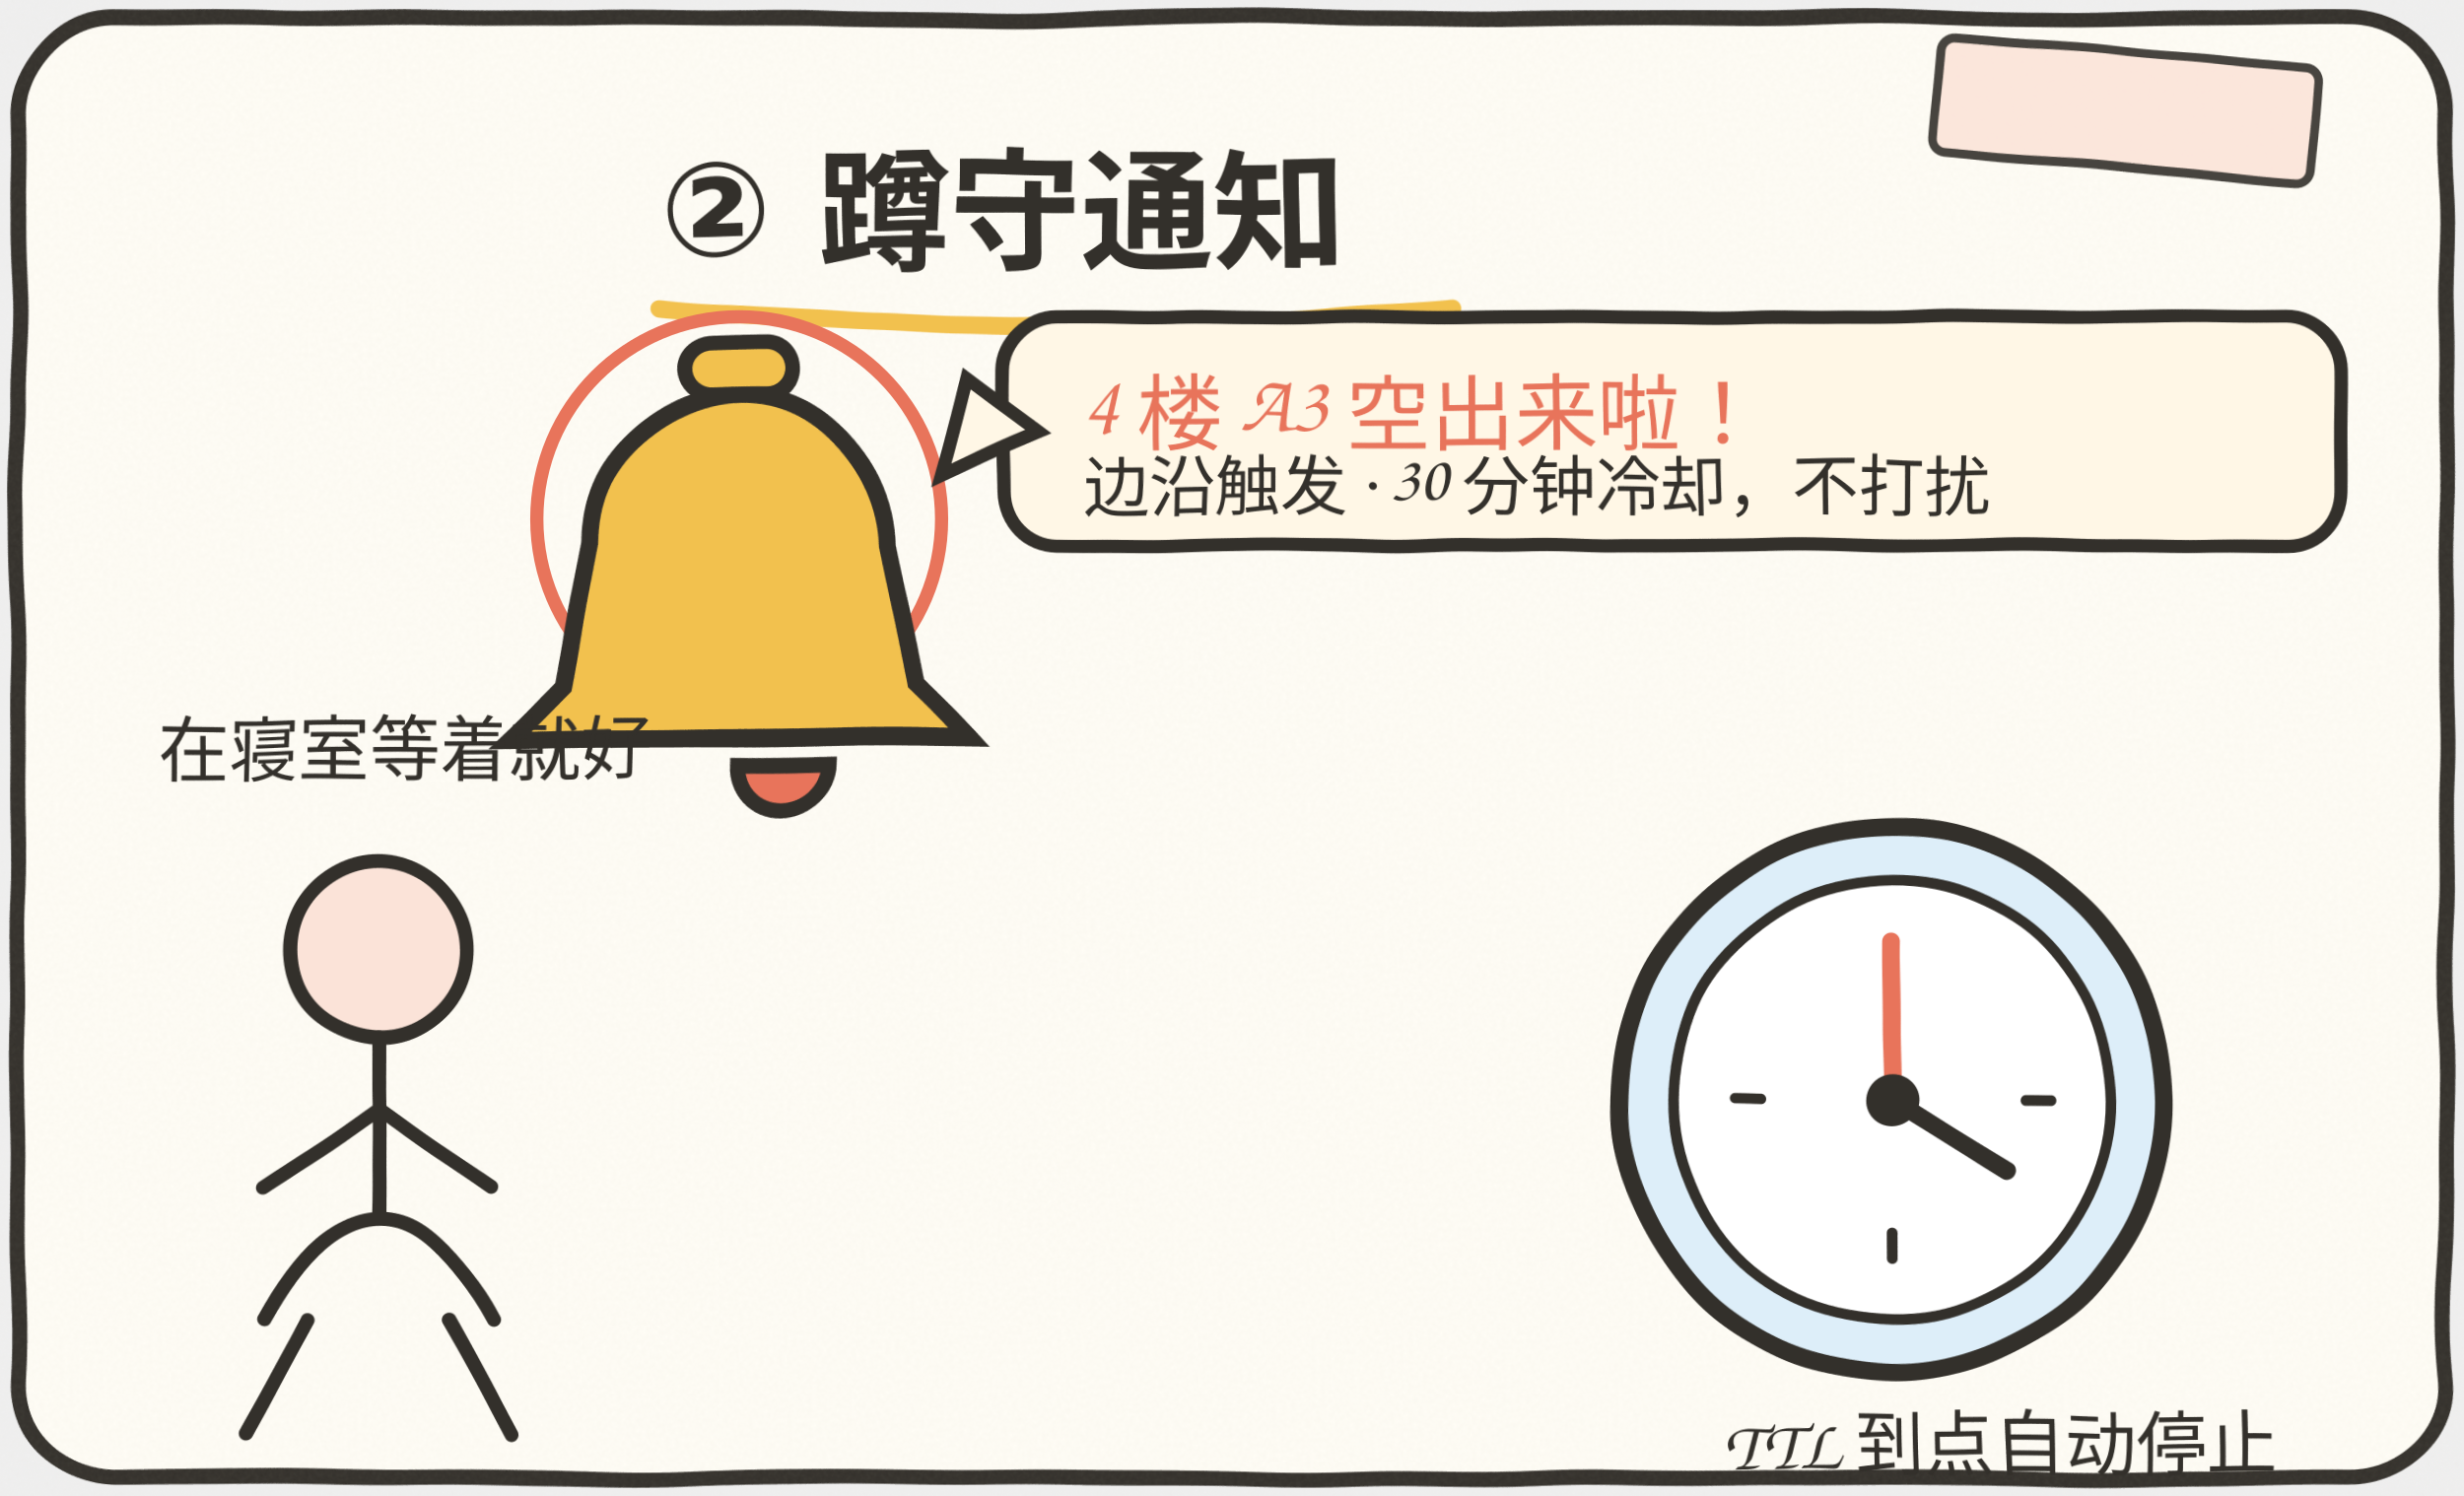
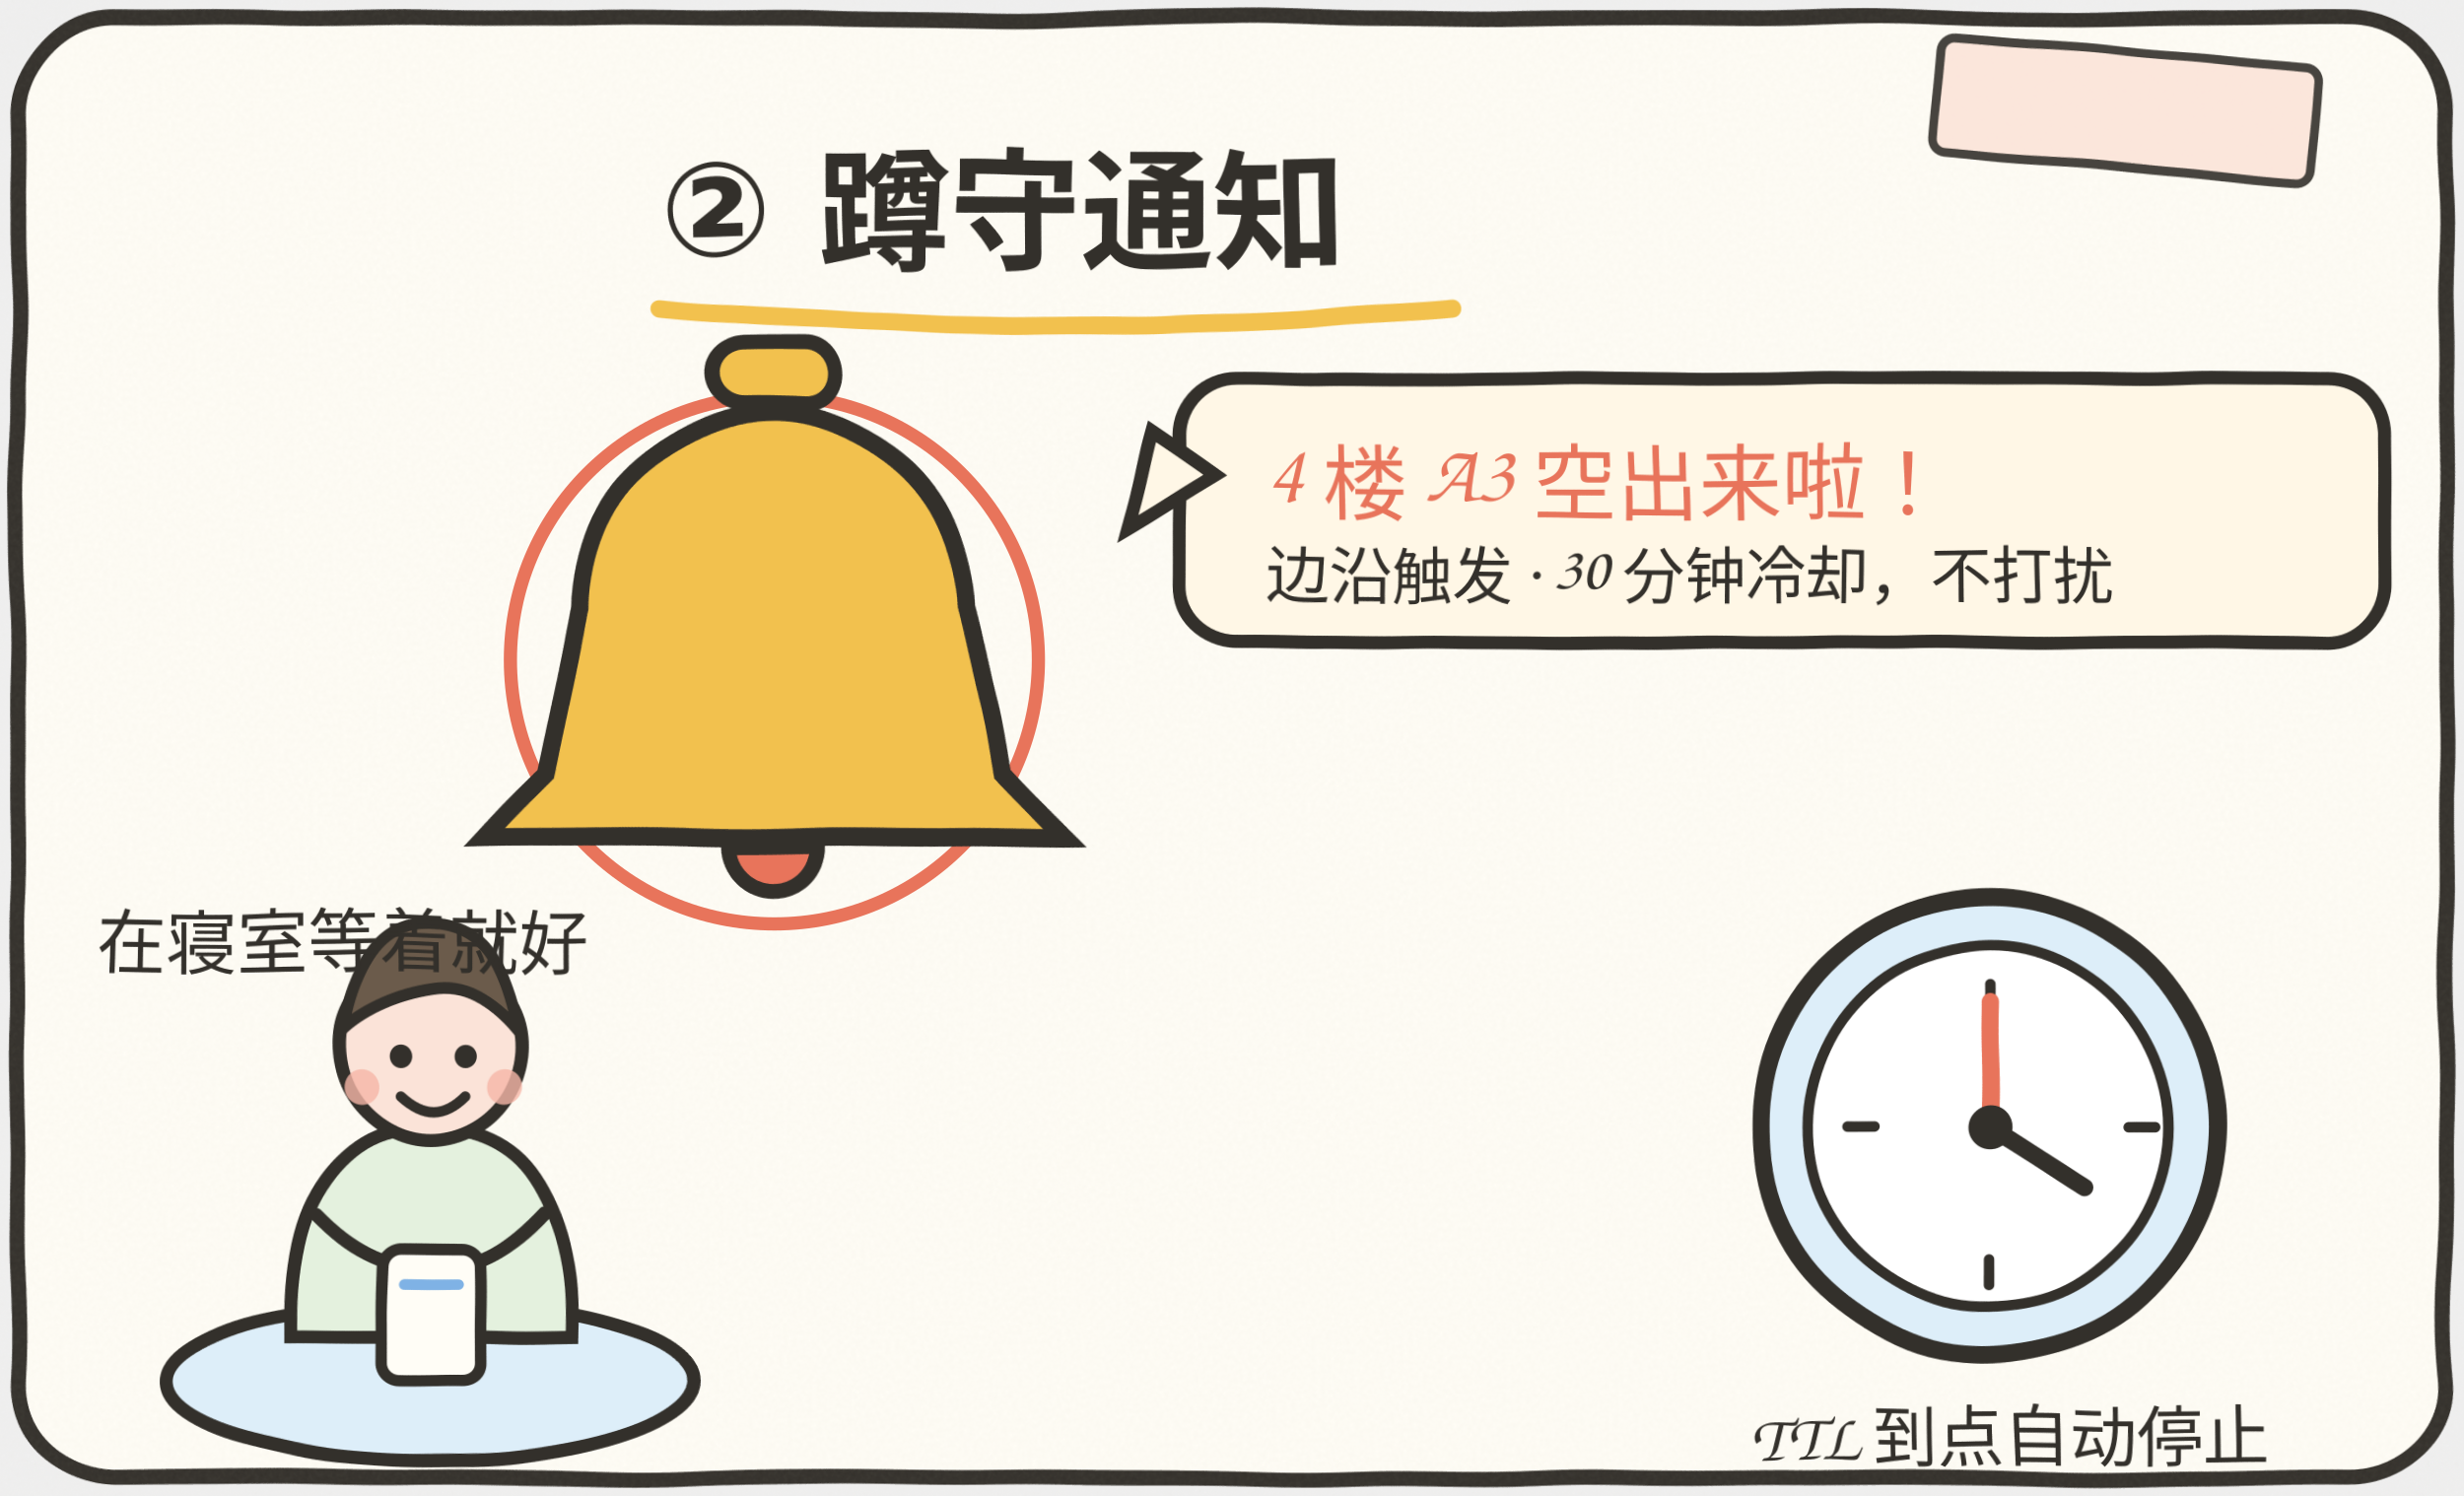
<svg xmlns="http://www.w3.org/2000/svg" viewBox="0 0 560 340" width="560" height="340" role="img" aria-label="蹲守通知">
  <defs>
    <filter id="fw-rough" x="-8%" y="-8%" width="116%" height="116%">
      <feTurbulence type="fractalNoise" baseFrequency="0.016 0.022" numOctaves="2" seed="31" result="n" />
      <feDisplacementMap in="SourceGraphic" in2="n" scale="3.2" xChannelSelector="R" yChannelSelector="G" />
    </filter>
    <filter id="fw-rough2" x="-8%" y="-8%" width="116%" height="116%">
      <feTurbulence type="fractalNoise" baseFrequency="0.03" numOctaves="2" seed="9" result="n" />
      <feDisplacementMap in="SourceGraphic" in2="n" scale="1.5" xChannelSelector="R" yChannelSelector="G" />
    </filter>
    <filter id="fw-paper">
      <feTurbulence type="fractalNoise" baseFrequency="0.9" numOctaves="2" seed="5" result="t" />
      <feColorMatrix in="t" type="matrix" values="0 0 0 0 0.55 0 0 0 0 0.5 0 0 0 0 0.4 0 0 0 0.07 0" />
    </filter>
    <style>
-       @keyframes fw-swing { 0%,100% { transform: rotate(-16deg); } 50% { transform: rotate(16deg); } }
-       .fw-bell { transform-origin: 168px 120px; animation: fw-swing 1.5s ease-in-out infinite; }
-       @keyframes fw-pop { 0% { transform: scale(1); } 8% { transform: scale(1.06); } 16%,100% { transform: scale(1); } }
-       .fw-notif { transform-origin: 380px 98px; animation: fw-pop 3.2s ease-in-out infinite; }
-       @keyframes fw-sound { 0% { opacity:.9; transform: scale(.6); } 100% { opacity:0; transform: scale(1.5); } }
-       .fw-sound { transform-origin: 168px 118px; animation: fw-sound 1.5s ease-out infinite; }
+       @keyframes fw-swing { 0%,100% { transform: rotate(-13deg); } 50% { transform: rotate(13deg); } }
+       .fw-bell { transform-origin: 176px 80px; animation: fw-swing 1.6s ease-in-out infinite; }
+       @keyframes fw-pop { 0% { transform: scale(1); } 8% { transform: scale(1.05); } 16%,100% { transform: scale(1); } }
+       .fw-notif { transform-origin: 405px 116px; animation: fw-pop 3.2s ease-in-out infinite; }
+       @keyframes fw-sound { 0% { opacity:.85; transform: scale(.6); } 100% { opacity:0; transform: scale(1.45); } }
+       .fw-sound { transform-origin: 176px 150px; animation: fw-sound 1.6s ease-out infinite; }
      @keyframes fw-hand { to { transform: rotate(360deg); } }
-       .fw-hand { transform-origin: 430px 250px; animation: fw-hand 8s linear infinite; }
+       .fw-hand { transform-origin: 452px 256px; animation: fw-hand 8s linear infinite; }
      .hw { font-family: 'Comic Sans MS','Segoe Print','Bradley Hand','KaiTi','STKaiti',cursive; }
    </style>
  </defs>
  <rect x="4" y="4" width="552" height="332" rx="22" fill="#FFFDF6" stroke="#33302B" stroke-width="3.4" filter="url(#fw-rough)" />
  <rect x="4" y="4" width="552" height="332" rx="22" fill="#fff" filter="url(#fw-paper)" />
  <rect x="440" y="12" width="86" height="26" rx="3" fill="#FBE3D8" stroke="#33302B" stroke-width="2" transform="rotate(5 483 25)" filter="url(#fw-rough2)" opacity=".9" />
  <g class="hw" filter="url(#fw-rough2)">
    <text x="150" y="58" font-size="30" font-weight="700" fill="#33302B">② 蹲守通知</text>
    <path d="M150 70 q 90 8 180 0" fill="none" stroke="#F2C14E" stroke-width="4" stroke-linecap="round" />
  </g>
  <g fill="none" stroke="#E8745B" stroke-width="3">
-     <circle class="fw-sound" cx="168" cy="118" r="46" />
+     <circle class="fw-sound" cx="176" cy="150" r="60" />
  </g>
  <g class="fw-bell" filter="url(#fw-rough)">
-     <path d="M168 90 a 34 34 0 0 1 34 34 l 6 32 12 12 -104 0 12 -12 6 -32 a 34 34 0 0 1 34 -34z" fill="#F2C14E" stroke="#33302B" stroke-width="4" />
-     <rect x="156" y="78" width="24" height="12" rx="6" fill="#F2C14E" stroke="#33302B" stroke-width="3.4" />
-     <path d="M168 174 a 10 10 0 0 0 20 0z" fill="#E8745B" stroke="#33302B" stroke-width="3.4" />
+     <path d="M176 94 a 44 44 0 0 1 44 44 l 8 38 14 14 -132 0 14 -14 8 -38 a 44 44 0 0 1 44 -44z" fill="#F2C14E" stroke="#33302B" stroke-width="4" />
+     <rect x="162" y="78" width="28" height="14" rx="7" fill="#F2C14E" stroke="#33302B" stroke-width="3.4" />
+     <path d="M166 192 a 10 10 0 0 0 20 0z" fill="#E8745B" stroke="#33302B" stroke-width="3.4" />
  </g>
  <g class="fw-notif" filter="url(#fw-rough2)">
-     <rect x="228" y="72" width="304" height="52" rx="12" fill="#FFF7E6" stroke="#33302B" stroke-width="3" />
-     <path d="M236 98 l -22 10 6 -22z" fill="#FFF7E6" stroke="#33302B" stroke-width="3" />
+     <rect x="268" y="86" width="274" height="60" rx="13" fill="#FFF7E6" stroke="#33302B" stroke-width="3" />
+     <path d="M276 108 l -20 12 6 -22z" fill="#FFF7E6" stroke="#33302B" stroke-width="3" />
    <g class="hw">
-       <text x="246" y="98" font-size="19" fill="#E8745B">4 楼 A3 空出来啦！</text>
-       <text x="246" y="116" font-size="15" fill="#33302B">边沿触发 · 30 分钟冷却，不打扰</text>
+       <text x="288" y="114" font-size="19" fill="#E8745B">4 楼 A3 空出来啦！</text>
+       <text x="288" y="136" font-size="14" fill="#33302B">边沿触发 · 30 分钟冷却，不打扰</text>
    </g>
  </g>
  <g filter="url(#fw-rough2)">
-     <circle cx="430" cy="250" r="62" fill="#DDEEF9" stroke="#33302B" stroke-width="4" />
-     <circle cx="430" cy="250" r="50" fill="#ffffff" stroke="#33302B" stroke-width="2.4" />
+     <circle cx="452" cy="256" r="52" fill="#DDEEF9" stroke="#33302B" stroke-width="4" />
+     <circle cx="452" cy="256" r="41" fill="#ffffff" stroke="#33302B" stroke-width="2.4" />
    <g stroke="#33302B" stroke-width="2.4" stroke-linecap="round">
-       <path d="M430 214 l 0 6 M430 280 l 0 6 M394 250 l 6 0 M460 250 l 6 0" />
+       <path d="M452 224 l 0 6 M452 286 l 0 6 M420 256 l 6 0 M484 256 l 6 0" />
    </g>
    <g class="fw-hand">
-       <line x1="430" y1="250" x2="430" y2="214" stroke="#E8745B" stroke-width="4" stroke-linecap="round" />
+       <line x1="452" y1="256" x2="452" y2="228" stroke="#E8745B" stroke-width="4" stroke-linecap="round" />
    </g>
-     <line x1="430" y1="250" x2="456" y2="266" stroke="#33302B" stroke-width="4" stroke-linecap="round" />
-     <circle cx="430" cy="250" r="6" fill="#33302B" />
+     <line x1="452" y1="256" x2="474" y2="270" stroke="#33302B" stroke-width="4" stroke-linecap="round" />
+     <circle cx="452" cy="256" r="5" fill="#33302B" />
  </g>
  <g class="hw" filter="url(#fw-rough2)">
-     <text x="392" y="334" font-size="16" fill="#33302B">TTL 到点自动停止</text>
+     <text x="398" y="332" font-size="15" fill="#33302B">TTL 到点自动停止</text>
  </g>
-   <g filter="url(#fw-rough2)" stroke="#33302B" stroke-width="3.2" fill="none" stroke-linecap="round">
-     <circle cx="86" cy="216" r="20" fill="#FBE3D8" />
-     <path d="M60 300 q 26 -46 52 0" />
-     <path d="M86 236 v 40" stroke="#33302B" />
-     <path d="M86 252 l -26 18 M86 252 l 26 18" />
-     <path d="M70 300 l -14 26 M102 300 l 14 26" />
+   <g filter="url(#fw-rough2)">
+     <ellipse cx="98" cy="314" rx="60" ry="18" fill="#DDEEF9" stroke="#33302B" stroke-width="3" />
+     <path d="M66 304 q 0 -48 32 -48 q 32 0 32 48 z" fill="#E4F1DE" stroke="#33302B" stroke-width="3" />
+     <circle cx="98" cy="238" r="21" fill="#FBE3D8" stroke="#33302B" stroke-width="3" />
+     <path d="M78 234 q 4 -24 20 -24 q 16 0 20 24 q -9 -11 -20 -9 q -12 2 -20 9z" fill="#6B5B4B" stroke="#33302B" stroke-width="2.6" />
+     <circle cx="91" cy="240" r="2.6" fill="#33302B" />
+     <circle cx="106" cy="240" r="2.6" fill="#33302B" />
+     <path d="M91 249 q 8 7 15 0" fill="none" stroke="#33302B" stroke-width="2.4" stroke-linecap="round" />
+     <circle cx="82" cy="247" r="4" fill="#F6B7A8" opacity=".8" />
+     <circle cx="115" cy="247" r="4" fill="#F6B7A8" opacity=".8" />
+     <path d="M72 276 q 12 12 22 12" fill="none" stroke="#33302B" stroke-width="3" stroke-linecap="round" />
+     <path d="M124 276 q -12 12 -22 12" fill="none" stroke="#33302B" stroke-width="3" stroke-linecap="round" />
+     <rect x="87" y="284" width="22" height="30" rx="4" fill="#FFFDF6" stroke="#33302B" stroke-width="2.6" />
+     <path d="M92 292 h 12" stroke="#7FB2E5" stroke-width="2.4" stroke-linecap="round" />
  </g>
  <g class="hw" filter="url(#fw-rough2)">
-     <text x="36" y="176" font-size="16" fill="#33302B">在寝室等着就好</text>
+     <text x="22" y="220" font-size="16" fill="#33302B">在寝室等着就好</text>
  </g>
</svg>
